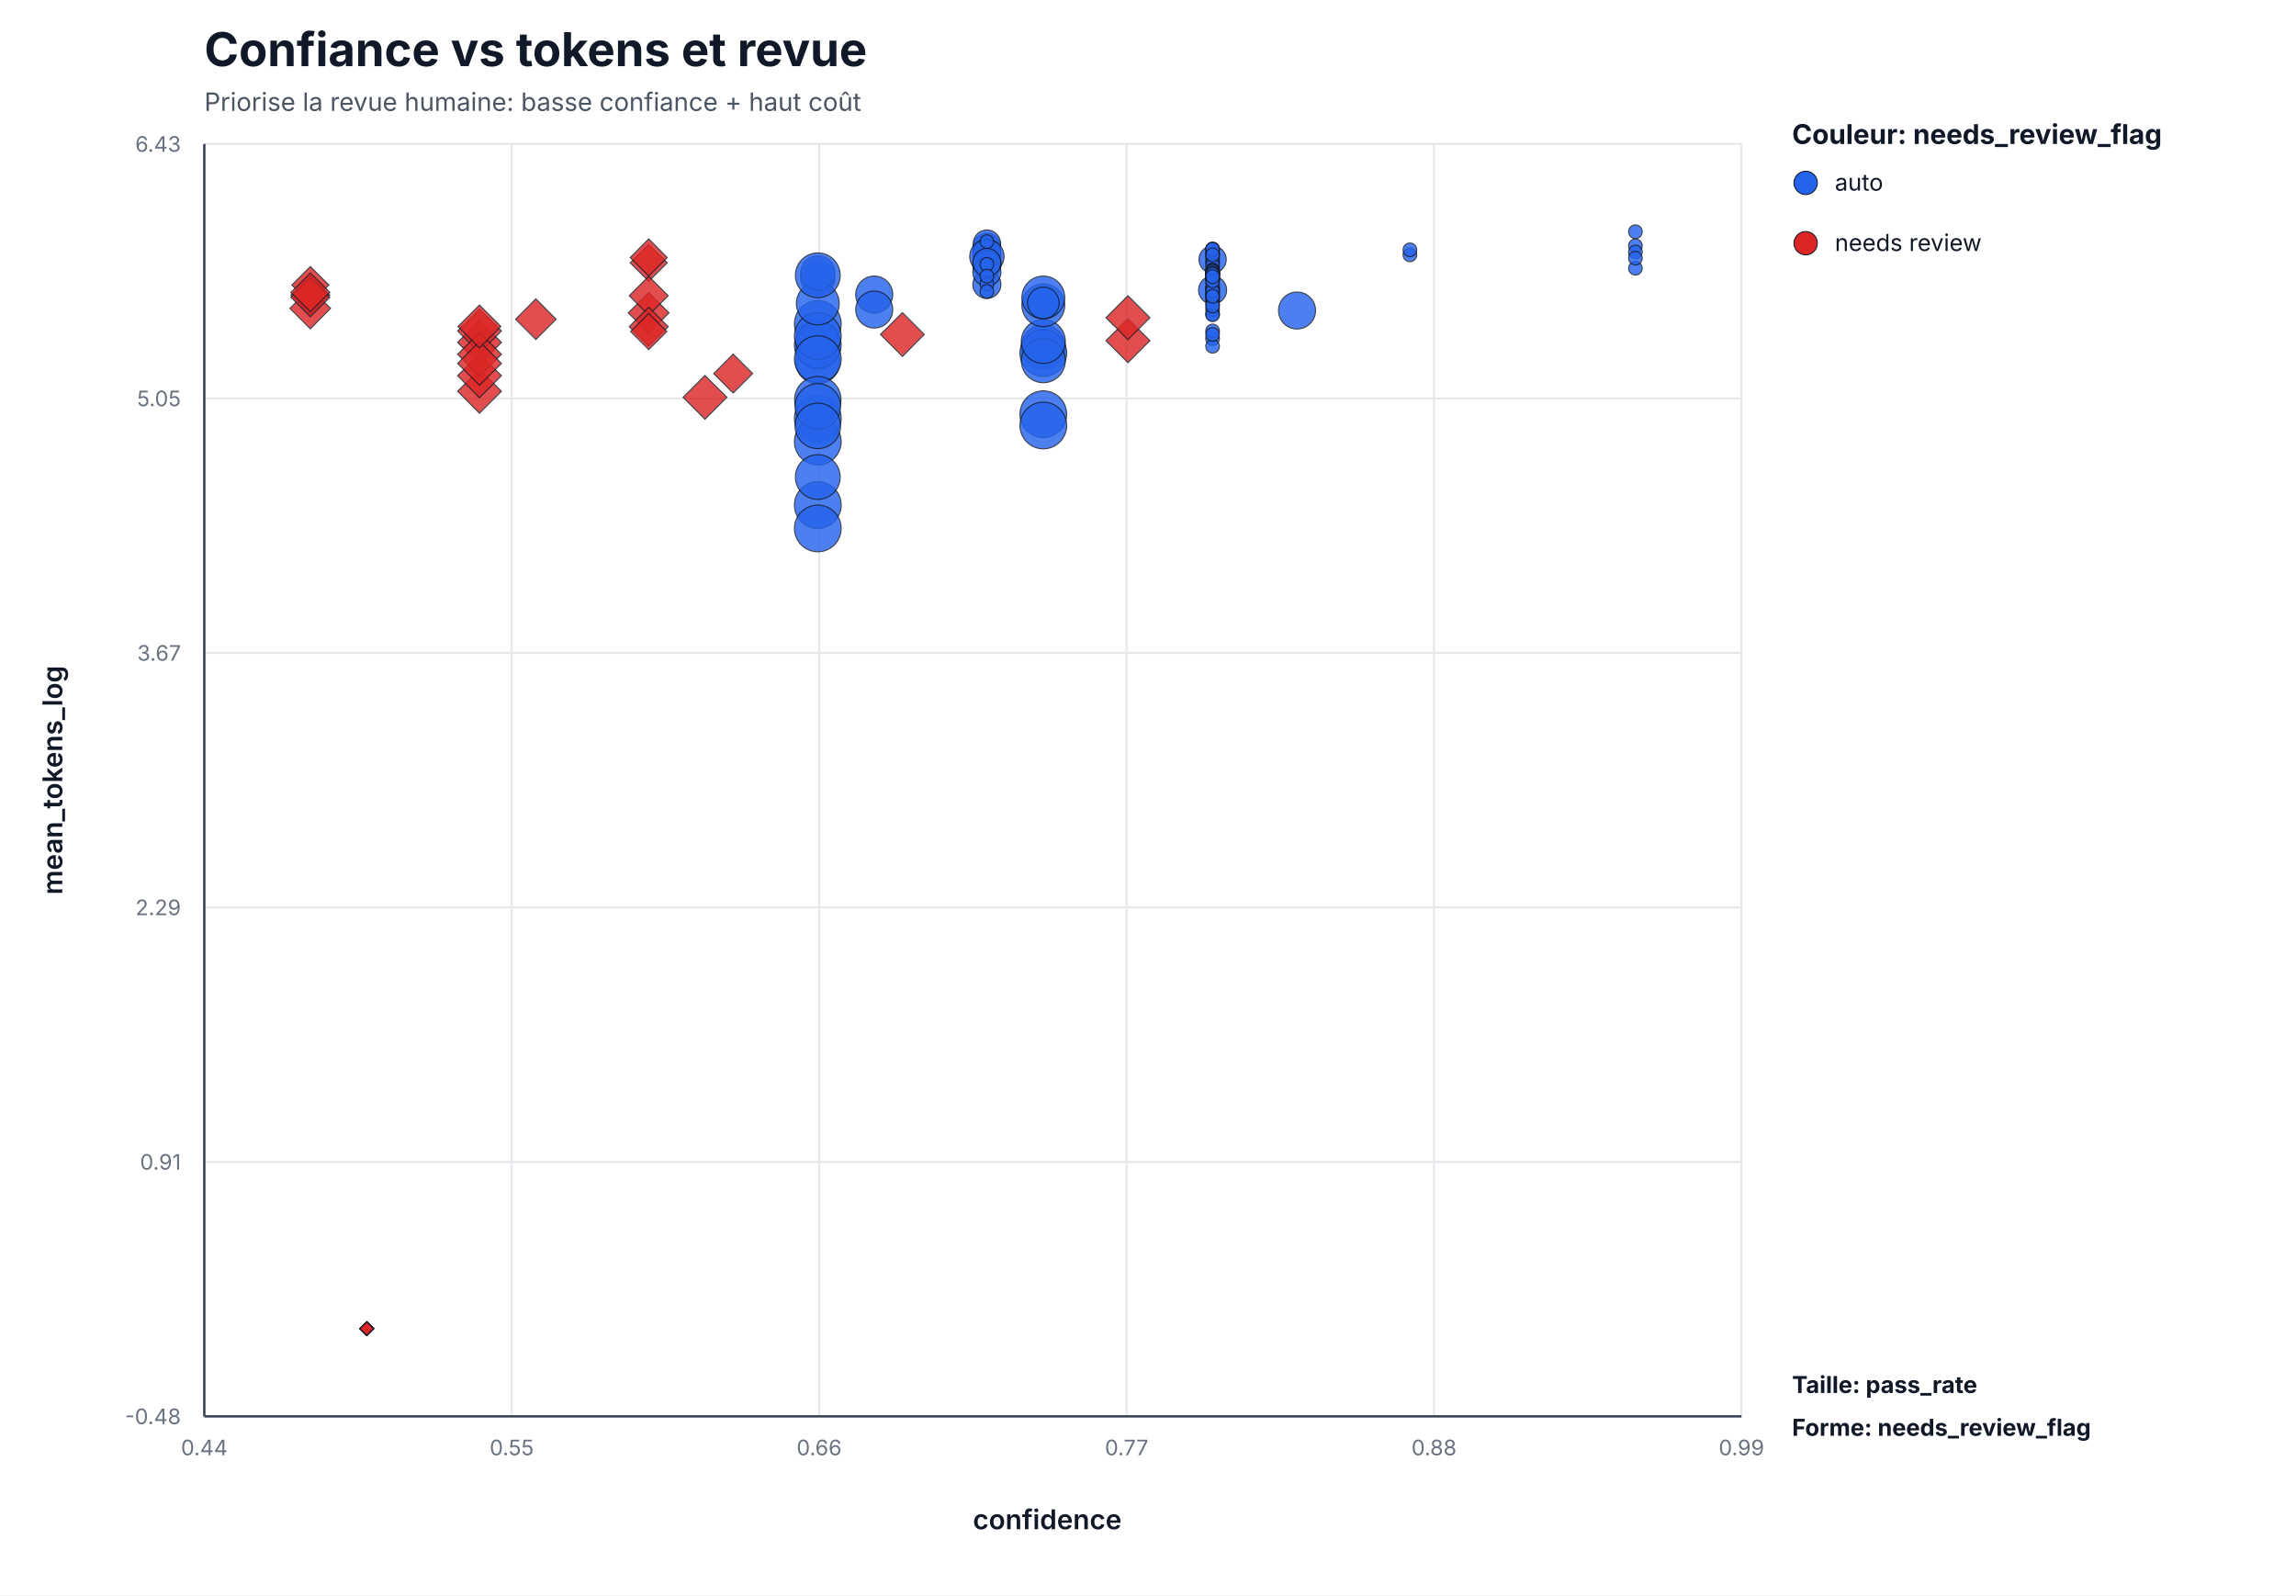
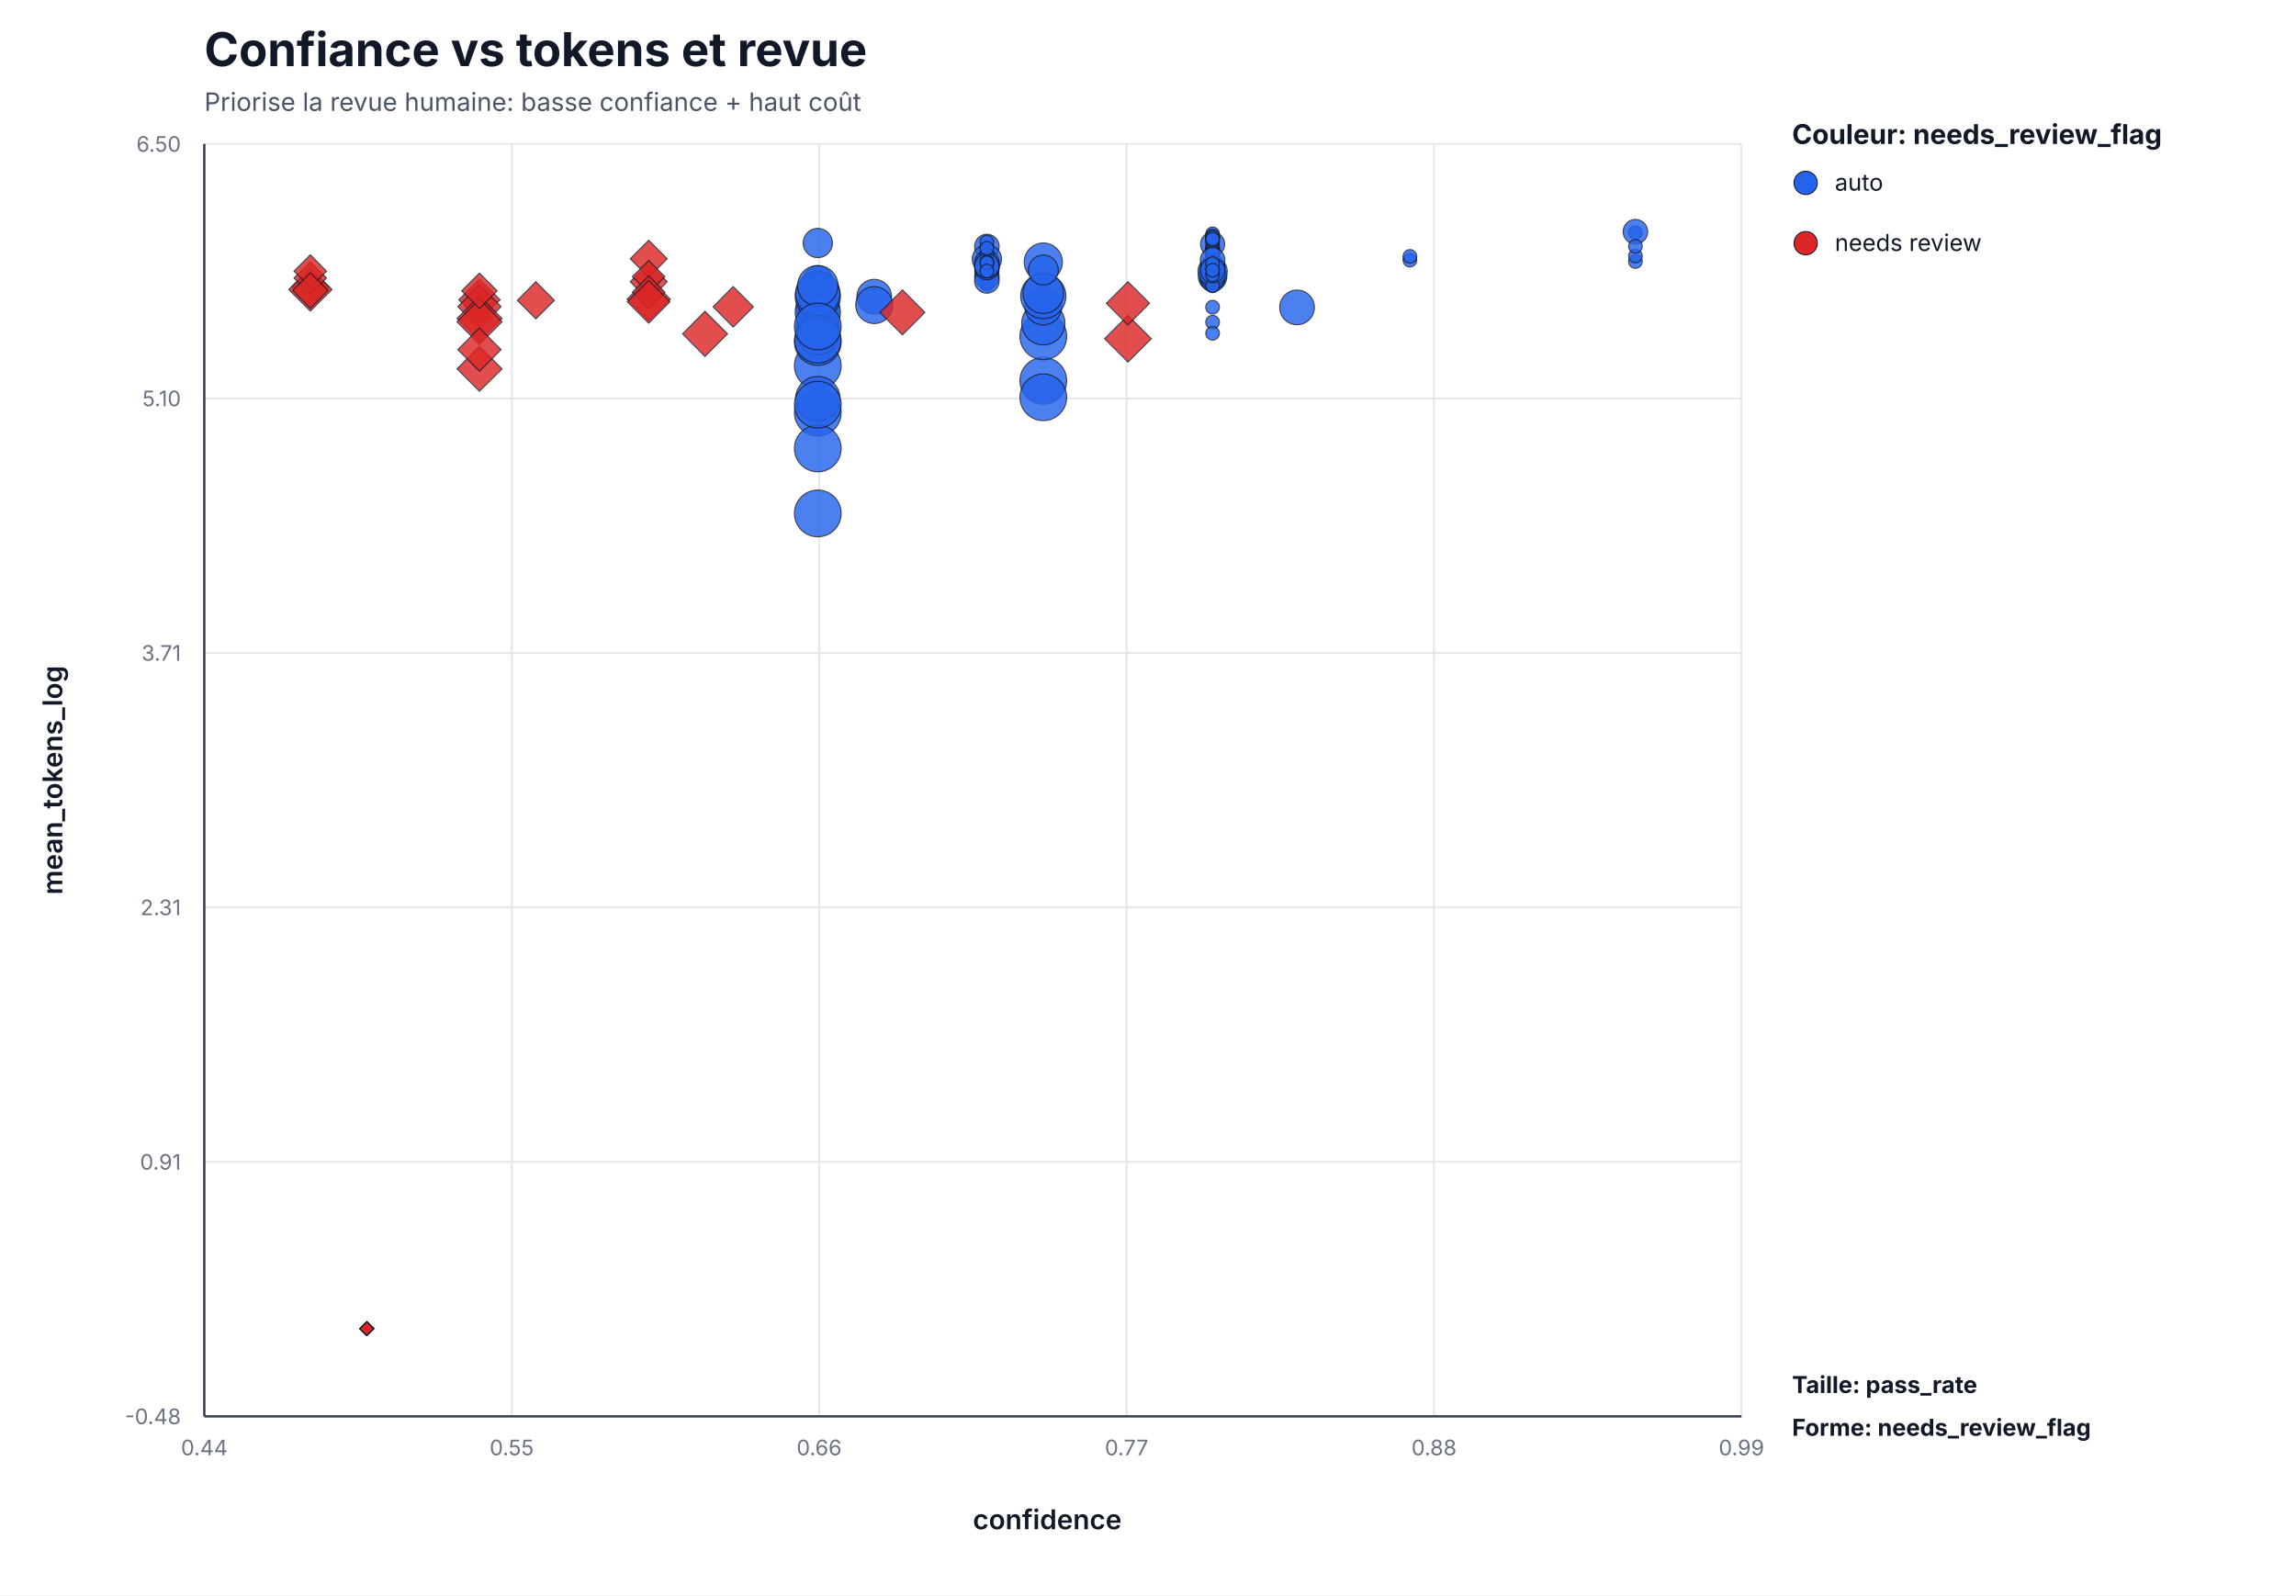
<svg xmlns="http://www.w3.org/2000/svg" width="1180" height="820" viewBox="0 0 1180 820">
  <style>
text{font-family:Inter,Arial,sans-serif;fill:#111827}.sub{fill:#4b5563}.axis{stroke:#374151;stroke-width:1.2}.grid{stroke:#e5e7eb;stroke-width:1}.pt{stroke:#111827;stroke-width:.55;opacity:.82}.legend{font-size:12px}.tick{font-size:11px;fill:#6b7280}.cent{font-size:11px;font-weight:700}
</style>
  <rect width="100%" height="100%" fill="#ffffff" />
  <text x="105" y="34" font-size="24" font-weight="700">Confiance vs tokens et revue</text>
  <text x="105" y="57" font-size="13" class="sub">Priorise la revue humaine: basse confiance + haut coût</text>
  <line x1="105.0" y1="74" x2="105.0" y2="728" class="grid" />
  <line x1="105" y1="74.0" x2="895" y2="74.0" class="grid" />
  <text x="105.0" y="748" text-anchor="middle" class="tick">0.44</text>
-   <text x="93" y="78.0" text-anchor="end" class="tick">6.43</text>
+   <text x="93" y="78.0" text-anchor="end" class="tick">6.50</text>
  <line x1="263.0" y1="74" x2="263.0" y2="728" class="grid" />
  <line x1="105" y1="204.8" x2="895" y2="204.8" class="grid" />
  <text x="263.0" y="748" text-anchor="middle" class="tick">0.55</text>
-   <text x="93" y="208.8" text-anchor="end" class="tick">5.05</text>
+   <text x="93" y="208.8" text-anchor="end" class="tick">5.10</text>
  <line x1="421.0" y1="74" x2="421.0" y2="728" class="grid" />
  <line x1="105" y1="335.6" x2="895" y2="335.6" class="grid" />
  <text x="421.0" y="748" text-anchor="middle" class="tick">0.66</text>
-   <text x="93" y="339.6" text-anchor="end" class="tick">3.67</text>
+   <text x="93" y="339.6" text-anchor="end" class="tick">3.71</text>
  <line x1="579.0" y1="74" x2="579.0" y2="728" class="grid" />
  <line x1="105" y1="466.4" x2="895" y2="466.4" class="grid" />
  <text x="579.0" y="748" text-anchor="middle" class="tick">0.77</text>
-   <text x="93" y="470.4" text-anchor="end" class="tick">2.29</text>
+   <text x="93" y="470.4" text-anchor="end" class="tick">2.31</text>
  <line x1="737.0" y1="74" x2="737.0" y2="728" class="grid" />
  <line x1="105" y1="597.2" x2="895" y2="597.2" class="grid" />
  <text x="737.0" y="748" text-anchor="middle" class="tick">0.88</text>
  <text x="93" y="601.2" text-anchor="end" class="tick">0.91</text>
  <line x1="895.0" y1="74" x2="895.0" y2="728" class="grid" />
  <line x1="105" y1="728.0" x2="895" y2="728.0" class="grid" />
  <text x="895.0" y="748" text-anchor="middle" class="tick">0.99</text>
  <text x="93" y="732.0" text-anchor="end" class="tick">-0.48</text>
  <line x1="105" y1="728" x2="895" y2="728" class="axis" />
  <line x1="105" y1="74" x2="105" y2="728" class="axis" />
  <text x="500.0" y="786" font-size="14" font-weight="600">confidence</text>
  <text transform="translate(32 401.0) rotate(-90)" text-anchor="middle" font-size="14" font-weight="600">mean_tokens_log</text>
-   <circle cx="840.5" cy="137.9" r="3.5" fill="#2563eb" class="pt" />
-   <circle cx="623.2" cy="134.6" r="3.5" fill="#2563eb" class="pt" />
-   <circle cx="623.2" cy="139.9" r="3.5" fill="#2563eb" class="pt" />
-   <circle cx="623.2" cy="141.9" r="3.5" fill="#2563eb" class="pt" />
-   <circle cx="623.2" cy="140.1" r="3.5" fill="#2563eb" class="pt" />
-   <circle cx="724.6" cy="131.0" r="3.5" fill="#2563eb" class="pt" />
-   <circle cx="507.2" cy="142.6" r="3.5" fill="#2563eb" class="pt" />
-   <circle cx="536.2" cy="212.9" r="12.0" fill="#2563eb" class="pt" />
-   <circle cx="536.2" cy="218.7" r="12.0" fill="#2563eb" class="pt" />
-   <circle cx="623.2" cy="132.0" r="3.5" fill="#2563eb" class="pt" />
-   <polygon points="579.7,163.9 568.4,175.1 579.7,186.4 591.0,175.1" fill="#dc2626" class="pt" />
-   <circle cx="536.2" cy="178.2" r="11.3" fill="#2563eb" class="pt" />
-   <polygon points="362.3,193.0 351.1,204.2 362.3,215.5 373.6,204.2" fill="#dc2626" class="pt" />
-   <circle cx="666.6" cy="159.6" r="9.5" fill="#2563eb" class="pt" />
-   <circle cx="536.2" cy="181.5" r="12.0" fill="#2563eb" class="pt" />
-   <circle cx="623.2" cy="134.6" r="3.5" fill="#2563eb" class="pt" />
-   <polygon points="275.4,153.6 265.0,164.1 275.4,174.5 285.8,164.1" fill="#dc2626" class="pt" />
-   <polygon points="333.4,125.6 323.9,135.1 333.4,144.6 342.9,135.1" fill="#dc2626" class="pt" />
-   <circle cx="420.3" cy="175.6" r="11.3" fill="#2563eb" class="pt" />
-   <polygon points="159.5,137.0 150.0,146.5 159.5,156.0 169.0,146.5" fill="#dc2626" class="pt" />
-   <polygon points="246.4,189.9 235.2,201.1 246.4,212.4 257.7,201.1" fill="#dc2626" class="pt" />
-   <circle cx="420.3" cy="215.1" r="12.0" fill="#2563eb" class="pt" />
-   <polygon points="333.4,122.8 323.9,132.4 333.4,141.9 342.9,132.4" fill="#dc2626" class="pt" />
-   <circle cx="420.3" cy="178.5" r="11.3" fill="#2563eb" class="pt" />
-   <circle cx="623.2" cy="174.1" r="3.5" fill="#2563eb" class="pt" />
-   <circle cx="623.2" cy="161.3" r="3.5" fill="#2563eb" class="pt" />
-   <circle cx="536.2" cy="185.4" r="11.3" fill="#2563eb" class="pt" />
-   <circle cx="449.3" cy="151.4" r="9.5" fill="#2563eb" class="pt" />
-   <polygon points="579.7,152.0 568.4,163.3 579.7,174.6 591.0,163.3" fill="#dc2626" class="pt" />
-   <circle cx="449.3" cy="159.1" r="9.5" fill="#2563eb" class="pt" />
-   <circle cx="536.2" cy="175.5" r="11.3" fill="#2563eb" class="pt" />
-   <circle cx="623.2" cy="133.4" r="7.0" fill="#2563eb" class="pt" />
-   <circle cx="623.2" cy="170.1" r="3.5" fill="#2563eb" class="pt" />
-   <circle cx="623.2" cy="159.1" r="3.5" fill="#2563eb" class="pt" />
-   <circle cx="623.2" cy="178.0" r="3.5" fill="#2563eb" class="pt" />
-   <circle cx="507.2" cy="126.9" r="7.0" fill="#2563eb" class="pt" />
-   <circle cx="724.6" cy="128.4" r="3.5" fill="#2563eb" class="pt" />
-   <circle cx="420.3" cy="259.6" r="12.0" fill="#2563eb" class="pt" />
-   <circle cx="420.3" cy="271.6" r="12.0" fill="#2563eb" class="pt" />
-   <circle cx="507.2" cy="129.9" r="7.0" fill="#2563eb" class="pt" />
-   <circle cx="420.3" cy="186.0" r="11.3" fill="#2563eb" class="pt" />
-   <polygon points="246.4,164.8 235.2,176.0 246.4,187.3 257.7,176.0" fill="#dc2626" class="pt" />
-   <circle cx="420.3" cy="227.0" r="12.0" fill="#2563eb" class="pt" />
-   <polygon points="246.4,181.9 235.2,193.1 246.4,204.4 257.7,193.1" fill="#dc2626" class="pt" />
-   <polygon points="246.4,158.9 235.2,170.1 246.4,181.4 257.7,170.1" fill="#dc2626" class="pt" />
-   <polygon points="159.5,148.1 149.0,158.5 159.5,169.0 169.9,158.5" fill="#dc2626" class="pt" />
-   <circle cx="420.3" cy="166.5" r="12.0" fill="#2563eb" class="pt" />
-   <polygon points="246.4,170.9 235.2,182.1 246.4,193.4 257.7,182.1" fill="#dc2626" class="pt" />
-   <circle cx="420.3" cy="177.3" r="12.0" fill="#2563eb" class="pt" />
-   <circle cx="420.3" cy="172.7" r="12.0" fill="#2563eb" class="pt" />
-   <polygon points="333.4,150.4 322.9,160.8 333.4,171.3 343.8,160.8" fill="#dc2626" class="pt" />
-   <polygon points="463.8,160.7 452.5,171.9 463.8,183.2 475.0,171.9" fill="#dc2626" class="pt" />
-   <polygon points="246.4,175.5 235.2,186.8 246.4,198.0 257.7,186.8" fill="#dc2626" class="pt" />
-   <circle cx="420.3" cy="184.6" r="12.0" fill="#2563eb" class="pt" />
+   <circle cx="840.5" cy="134.4" r="3.5" fill="#2563eb" class="pt" />
+   <circle cx="623.2" cy="121.8" r="3.5" fill="#2563eb" class="pt" />
+   <circle cx="623.2" cy="133.6" r="3.5" fill="#2563eb" class="pt" />
+   <circle cx="623.2" cy="136.8" r="3.5" fill="#2563eb" class="pt" />
+   <circle cx="623.2" cy="128.2" r="3.5" fill="#2563eb" class="pt" />
+   <circle cx="724.6" cy="133.7" r="3.5" fill="#2563eb" class="pt" />
+   <circle cx="507.2" cy="146.1" r="3.5" fill="#2563eb" class="pt" />
+   <circle cx="536.2" cy="195.7" r="12.0" fill="#2563eb" class="pt" />
+   <circle cx="536.2" cy="204.2" r="12.0" fill="#2563eb" class="pt" />
+   <circle cx="623.2" cy="125.5" r="6.2" fill="#2563eb" class="pt" />
+   <polygon points="579.7,162.1 567.7,174.1 579.7,186.1 591.7,174.1" fill="#dc2626" class="pt" />
+   <circle cx="536.2" cy="172.9" r="12.0" fill="#2563eb" class="pt" />
+   <polygon points="362.3,160.0 350.8,171.6 362.3,183.2 373.9,171.6" fill="#dc2626" class="pt" />
+   <circle cx="666.6" cy="158.0" r="8.9" fill="#2563eb" class="pt" />
+   <circle cx="536.2" cy="166.2" r="11.1" fill="#2563eb" class="pt" />
+   <circle cx="623.2" cy="133.2" r="3.5" fill="#2563eb" class="pt" />
+   <polygon points="275.4,144.8 265.9,154.4 275.4,163.9 284.9,154.4" fill="#dc2626" class="pt" />
+   <polygon points="333.4,135.3 323.9,144.8 333.4,154.3 342.9,144.8" fill="#dc2626" class="pt" />
+   <circle cx="420.3" cy="157.0" r="10.1" fill="#2563eb" class="pt" />
+   <polygon points="159.5,138.1 150.0,147.6 159.5,157.1 169.0,147.6" fill="#dc2626" class="pt" />
+   <polygon points="246.4,143.5 235.8,154.1 246.4,164.7 257.0,154.1" fill="#dc2626" class="pt" />
+   <circle cx="420.3" cy="212.1" r="12.0" fill="#2563eb" class="pt" />
+   <polygon points="333.4,123.5 323.9,133.0 333.4,142.5 342.9,133.0" fill="#dc2626" class="pt" />
+   <circle cx="420.3" cy="168.2" r="11.1" fill="#2563eb" class="pt" />
+   <circle cx="623.2" cy="157.9" r="3.5" fill="#2563eb" class="pt" />
+   <circle cx="623.2" cy="146.8" r="3.5" fill="#2563eb" class="pt" />
+   <circle cx="536.2" cy="157.5" r="9.5" fill="#2563eb" class="pt" />
+   <circle cx="449.3" cy="152.5" r="8.9" fill="#2563eb" class="pt" />
+   <polygon points="579.7,144.8 568.6,155.9 579.7,167.0 590.8,155.9" fill="#dc2626" class="pt" />
+   <circle cx="449.3" cy="156.8" r="9.5" fill="#2563eb" class="pt" />
+   <circle cx="536.2" cy="152.2" r="11.6" fill="#2563eb" class="pt" />
+   <circle cx="623.2" cy="142.2" r="7.3" fill="#2563eb" class="pt" />
+   <circle cx="623.2" cy="165.6" r="3.5" fill="#2563eb" class="pt" />
+   <circle cx="623.2" cy="171.3" r="3.5" fill="#2563eb" class="pt" />
+   <circle cx="623.2" cy="144.2" r="3.5" fill="#2563eb" class="pt" />
+   <circle cx="507.2" cy="139.5" r="6.2" fill="#2563eb" class="pt" />
+   <circle cx="724.6" cy="131.8" r="3.5" fill="#2563eb" class="pt" />
+   <circle cx="420.3" cy="230.5" r="12.0" fill="#2563eb" class="pt" />
+   <circle cx="420.3" cy="263.9" r="12.0" fill="#2563eb" class="pt" />
+   <circle cx="507.2" cy="137.5" r="6.2" fill="#2563eb" class="pt" />
+   <circle cx="420.3" cy="188.0" r="12.0" fill="#2563eb" class="pt" />
+   <polygon points="246.4,146.5 235.3,157.6 246.4,168.7 257.5,157.6" fill="#dc2626" class="pt" />
+   <circle cx="420.3" cy="175.8" r="12.0" fill="#2563eb" class="pt" />
+   <polygon points="246.4,178.0 234.9,189.6 246.4,201.1 258.0,189.6" fill="#dc2626" class="pt" />
+   <polygon points="246.4,152.1 234.9,163.7 246.4,175.2 258.0,163.7" fill="#dc2626" class="pt" />
+   <polygon points="159.5,137.7 148.4,148.8 159.5,159.9 170.6,148.8" fill="#dc2626" class="pt" />
+   <circle cx="420.3" cy="158.0" r="11.1" fill="#2563eb" class="pt" />
+   <polygon points="246.4,153.8 234.9,165.4 246.4,177.0 258.0,165.4" fill="#dc2626" class="pt" />
+   <circle cx="420.3" cy="171.3" r="11.1" fill="#2563eb" class="pt" />
+   <circle cx="420.3" cy="160.7" r="11.6" fill="#2563eb" class="pt" />
+   <polygon points="333.4,142.7 322.3,153.8 333.4,164.9 344.5,153.8" fill="#dc2626" class="pt" />
+   <polygon points="463.8,149.0 452.2,160.6 463.8,172.1 475.3,160.6" fill="#dc2626" class="pt" />
+   <polygon points="246.4,168.6 235.3,179.7 246.4,190.8 257.5,179.7" fill="#dc2626" class="pt" />
+   <circle cx="420.3" cy="152.4" r="11.6" fill="#2563eb" class="pt" />
  <polygon points="188.5,679.4 185.0,682.9 188.5,686.4 192.0,682.9" fill="#dc2626" class="pt" />
  <polygon points="188.5,679.4 185.0,682.9 188.5,686.4 192.0,682.9" fill="#dc2626" class="pt" />
  <polygon points="188.5,679.4 185.0,682.9 188.5,686.4 192.0,682.9" fill="#dc2626" class="pt" />
  <polygon points="188.5,679.4 185.0,682.9 188.5,686.4 192.0,682.9" fill="#dc2626" class="pt" />
+   <circle cx="507.2" cy="140.7" r="3.5" fill="#2563eb" class="pt" />
+   <circle cx="507.2" cy="142.1" r="6.3" fill="#2563eb" class="pt" />
+   <circle cx="507.2" cy="140.3" r="3.5" fill="#2563eb" class="pt" />
+   <circle cx="840.5" cy="131.6" r="3.5" fill="#2563eb" class="pt" />
+   <circle cx="623.2" cy="143.6" r="6.3" fill="#2563eb" class="pt" />
+   <circle cx="507.2" cy="135.4" r="3.5" fill="#2563eb" class="pt" />
+   <circle cx="507.2" cy="126.7" r="6.3" fill="#2563eb" class="pt" />
+   <circle cx="420.3" cy="144.1" r="7.5" fill="#2563eb" class="pt" />
+   <circle cx="507.2" cy="124.4" r="3.5" fill="#2563eb" class="pt" />
+   <circle cx="507.2" cy="144.4" r="6.3" fill="#2563eb" class="pt" />
+   <circle cx="507.2" cy="133.2" r="7.5" fill="#2563eb" class="pt" />
+   <polygon points="159.5,134.6 151.1,142.9 159.5,151.3 167.8,142.9" fill="#dc2626" class="pt" />
+   <circle cx="507.2" cy="135.0" r="6.3" fill="#2563eb" class="pt" />
+   <polygon points="333.4,133.9 325.0,142.2 333.4,150.6 341.7,142.2" fill="#dc2626" class="pt" />
+   <circle cx="623.2" cy="133.9" r="3.5" fill="#2563eb" class="pt" />
+   <circle cx="420.3" cy="150.9" r="11.4" fill="#2563eb" class="pt" />
+   <polygon points="246.4,140.4 237.3,149.5 246.4,158.6 255.5,149.5" fill="#dc2626" class="pt" />
+   <circle cx="536.2" cy="134.7" r="9.8" fill="#2563eb" class="pt" />
+   <circle cx="507.2" cy="130.8" r="3.5" fill="#2563eb" class="pt" />
+   <polygon points="159.5,131.0 151.1,139.4 159.5,147.7 167.8,139.4" fill="#dc2626" class="pt" />
+   <polygon points="333.4,141.8 325.0,150.2 333.4,158.5 341.7,150.2" fill="#dc2626" class="pt" />
+   <circle cx="507.2" cy="137.5" r="6.3" fill="#2563eb" class="pt" />
+   <circle cx="623.2" cy="132.4" r="3.5" fill="#2563eb" class="pt" />
+   <circle cx="420.3" cy="146.9" r="10.4" fill="#2563eb" class="pt" />
+   <circle cx="420.3" cy="124.9" r="7.5" fill="#2563eb" class="pt" />
+   <circle cx="536.2" cy="150.7" r="10.4" fill="#2563eb" class="pt" />
+   <circle cx="623.2" cy="120.2" r="3.5" fill="#2563eb" class="pt" />
+   <polygon points="159.5,140.2 150.4,149.3 159.5,158.5 168.6,149.3" fill="#dc2626" class="pt" />
+   <circle cx="623.2" cy="122.5" r="3.5" fill="#2563eb" class="pt" />
+   <circle cx="507.2" cy="136.6" r="6.3" fill="#2563eb" class="pt" />
+   <circle cx="623.2" cy="124.5" r="3.5" fill="#2563eb" class="pt" />
+   <circle cx="623.2" cy="131.8" r="3.5" fill="#2563eb" class="pt" />
+   <circle cx="840.5" cy="119.6" r="3.5" fill="#2563eb" class="pt" />
+   <circle cx="623.2" cy="126.8" r="3.5" fill="#2563eb" class="pt" />
+   <circle cx="507.2" cy="134.6" r="3.5" fill="#2563eb" class="pt" />
  <circle cx="507.2" cy="135.1" r="3.5" fill="#2563eb" class="pt" />
-   <circle cx="507.2" cy="125.2" r="7.0" fill="#2563eb" class="pt" />
-   <circle cx="507.2" cy="136.9" r="3.5" fill="#2563eb" class="pt" />
-   <circle cx="840.5" cy="126.3" r="3.5" fill="#2563eb" class="pt" />
-   <circle cx="623.2" cy="149.1" r="7.2" fill="#2563eb" class="pt" />
-   <circle cx="507.2" cy="130.3" r="3.5" fill="#2563eb" class="pt" />
-   <circle cx="507.2" cy="130.4" r="7.2" fill="#2563eb" class="pt" />
-   <circle cx="420.3" cy="143.0" r="8.8" fill="#2563eb" class="pt" />
-   <circle cx="507.2" cy="135.3" r="3.5" fill="#2563eb" class="pt" />
-   <circle cx="507.2" cy="146.2" r="7.2" fill="#2563eb" class="pt" />
-   <circle cx="507.2" cy="131.8" r="8.8" fill="#2563eb" class="pt" />
-   <polygon points="159.5,141.7 149.5,151.7 159.5,161.7 169.5,151.7" fill="#dc2626" class="pt" />
-   <circle cx="507.2" cy="136.2" r="7.2" fill="#2563eb" class="pt" />
-   <polygon points="333.4,142.0 323.4,152.0 333.4,162.0 343.4,152.0" fill="#dc2626" class="pt" />
-   <circle cx="623.2" cy="130.5" r="3.5" fill="#2563eb" class="pt" />
-   <circle cx="420.3" cy="205.4" r="11.9" fill="#2563eb" class="pt" />
-   <polygon points="246.4,156.8 235.4,167.8 246.4,178.8 257.4,167.8" fill="#dc2626" class="pt" />
-   <circle cx="536.2" cy="156.9" r="11.0" fill="#2563eb" class="pt" />
-   <circle cx="507.2" cy="124.2" r="3.5" fill="#2563eb" class="pt" />
-   <polygon points="159.5,142.8 149.5,152.8 159.5,162.8 169.5,152.8" fill="#dc2626" class="pt" />
-   <polygon points="333.4,157.9 323.4,167.9 333.4,177.9 343.4,167.9" fill="#dc2626" class="pt" />
-   <circle cx="507.2" cy="139.9" r="7.2" fill="#2563eb" class="pt" />
-   <circle cx="623.2" cy="130.8" r="3.5" fill="#2563eb" class="pt" />
-   <circle cx="420.3" cy="156.0" r="11.0" fill="#2563eb" class="pt" />
-   <circle cx="420.3" cy="140.3" r="8.8" fill="#2563eb" class="pt" />
-   <circle cx="536.2" cy="152.9" r="11.0" fill="#2563eb" class="pt" />
-   <circle cx="623.2" cy="128.5" r="3.5" fill="#2563eb" class="pt" />
-   <polygon points="159.5,140.3 149.5,150.3 159.5,160.2 169.5,150.3" fill="#dc2626" class="pt" />
-   <circle cx="623.2" cy="143.4" r="3.5" fill="#2563eb" class="pt" />
-   <circle cx="507.2" cy="134.9" r="7.2" fill="#2563eb" class="pt" />
-   <circle cx="623.2" cy="133.0" r="3.5" fill="#2563eb" class="pt" />
-   <circle cx="623.2" cy="135.1" r="3.5" fill="#2563eb" class="pt" />
-   <circle cx="840.5" cy="129.5" r="3.5" fill="#2563eb" class="pt" />
-   <circle cx="623.2" cy="136.6" r="3.5" fill="#2563eb" class="pt" />
-   <circle cx="507.2" cy="135.9" r="3.5" fill="#2563eb" class="pt" />
-   <circle cx="507.2" cy="146.0" r="3.5" fill="#2563eb" class="pt" />
-   <circle cx="420.3" cy="208.9" r="11.7" fill="#2563eb" class="pt" />
-   <circle cx="420.3" cy="218.9" r="11.7" fill="#2563eb" class="pt" />
-   <polygon points="333.4,161.1 324.1,170.4 333.4,179.7 342.7,170.4" fill="#dc2626" class="pt" />
-   <circle cx="507.2" cy="141.9" r="3.5" fill="#2563eb" class="pt" />
-   <circle cx="623.2" cy="150.1" r="3.5" fill="#2563eb" class="pt" />
-   <circle cx="623.2" cy="154.5" r="3.5" fill="#2563eb" class="pt" />
-   <circle cx="623.2" cy="138.7" r="3.5" fill="#2563eb" class="pt" />
-   <circle cx="623.2" cy="143.6" r="3.5" fill="#2563eb" class="pt" />
-   <circle cx="623.2" cy="151.9" r="3.5" fill="#2563eb" class="pt" />
-   <circle cx="623.2" cy="139.0" r="3.5" fill="#2563eb" class="pt" />
-   <circle cx="623.2" cy="141.6" r="3.5" fill="#2563eb" class="pt" />
-   <circle cx="623.2" cy="148.1" r="3.5" fill="#2563eb" class="pt" />
-   <circle cx="623.2" cy="140.6" r="3.5" fill="#2563eb" class="pt" />
-   <circle cx="623.2" cy="143.2" r="3.5" fill="#2563eb" class="pt" />
-   <circle cx="623.2" cy="139.4" r="3.5" fill="#2563eb" class="pt" />
-   <circle cx="623.2" cy="148.9" r="3.5" fill="#2563eb" class="pt" />
-   <circle cx="623.2" cy="153.1" r="3.5" fill="#2563eb" class="pt" />
-   <circle cx="623.2" cy="140.3" r="3.5" fill="#2563eb" class="pt" />
-   <circle cx="840.5" cy="119.1" r="3.5" fill="#2563eb" class="pt" />
-   <circle cx="623.2" cy="161.8" r="3.5" fill="#2563eb" class="pt" />
-   <circle cx="623.2" cy="142.6" r="3.5" fill="#2563eb" class="pt" />
-   <circle cx="623.2" cy="156.1" r="3.5" fill="#2563eb" class="pt" />
-   <circle cx="623.2" cy="171.9" r="3.5" fill="#2563eb" class="pt" />
-   <circle cx="623.2" cy="140.7" r="3.5" fill="#2563eb" class="pt" />
+   <circle cx="420.3" cy="174.7" r="11.9" fill="#2563eb" class="pt" />
+   <circle cx="420.3" cy="204.9" r="11.4" fill="#2563eb" class="pt" />
+   <polygon points="333.4,144.2 322.4,155.1 333.4,166.1 344.3,155.1" fill="#dc2626" class="pt" />
+   <circle cx="507.2" cy="139.3" r="3.5" fill="#2563eb" class="pt" />
+   <circle cx="623.2" cy="142.5" r="3.5" fill="#2563eb" class="pt" />
+   <circle cx="623.2" cy="136.1" r="3.5" fill="#2563eb" class="pt" />
+   <circle cx="623.2" cy="127.3" r="3.5" fill="#2563eb" class="pt" />
+   <circle cx="623.2" cy="142.4" r="6.3" fill="#2563eb" class="pt" />
+   <circle cx="623.2" cy="138.3" r="3.5" fill="#2563eb" class="pt" />
+   <circle cx="623.2" cy="129.6" r="3.5" fill="#2563eb" class="pt" />
+   <circle cx="623.2" cy="133.9" r="3.5" fill="#2563eb" class="pt" />
+   <circle cx="623.2" cy="139.4" r="7.5" fill="#2563eb" class="pt" />
+   <circle cx="623.2" cy="140.1" r="3.5" fill="#2563eb" class="pt" />
+   <circle cx="623.2" cy="128.2" r="3.5" fill="#2563eb" class="pt" />
+   <circle cx="623.2" cy="130.3" r="3.5" fill="#2563eb" class="pt" />
+   <circle cx="623.2" cy="121.3" r="3.5" fill="#2563eb" class="pt" />
+   <circle cx="623.2" cy="136.0" r="3.5" fill="#2563eb" class="pt" />
+   <circle cx="623.2" cy="133.5" r="3.5" fill="#2563eb" class="pt" />
+   <circle cx="840.5" cy="119.1" r="6.3" fill="#2563eb" class="pt" />
+   <circle cx="623.2" cy="142.0" r="3.5" fill="#2563eb" class="pt" />
+   <circle cx="623.2" cy="135.6" r="3.5" fill="#2563eb" class="pt" />
+   <circle cx="623.2" cy="132.4" r="3.5" fill="#2563eb" class="pt" />
+   <circle cx="623.2" cy="146.9" r="3.5" fill="#2563eb" class="pt" />
+   <circle cx="623.2" cy="134.4" r="3.5" fill="#2563eb" class="pt" />
  <polygon points="188.5,679.4 185.0,682.9 188.5,686.4 192.0,682.9" fill="#dc2626" class="pt" />
  <polygon points="188.5,679.4 185.0,682.9 188.5,686.4 192.0,682.9" fill="#dc2626" class="pt" />
  <polygon points="188.5,679.4 185.0,682.9 188.5,686.4 192.0,682.9" fill="#dc2626" class="pt" />
  <polygon points="188.5,679.4 185.0,682.9 188.5,686.4 192.0,682.9" fill="#dc2626" class="pt" />
-   <circle cx="623.2" cy="141.6" r="3.5" fill="#2563eb" class="pt" />
-   <circle cx="420.3" cy="245.2" r="11.5" fill="#2563eb" class="pt" />
-   <circle cx="507.2" cy="149.8" r="3.5" fill="#2563eb" class="pt" />
-   <circle cx="840.5" cy="132.7" r="3.5" fill="#2563eb" class="pt" />
-   <circle cx="623.2" cy="140.3" r="3.5" fill="#2563eb" class="pt" />
-   <circle cx="420.3" cy="141.5" r="11.5" fill="#2563eb" class="pt" />
-   <circle cx="623.2" cy="148.1" r="3.5" fill="#2563eb" class="pt" />
-   <circle cx="623.2" cy="127.9" r="3.5" fill="#2563eb" class="pt" />
-   <circle cx="623.2" cy="141.8" r="3.5" fill="#2563eb" class="pt" />
-   <circle cx="623.2" cy="157.3" r="3.5" fill="#2563eb" class="pt" />
-   <circle cx="623.2" cy="141.0" r="3.5" fill="#2563eb" class="pt" />
-   <polygon points="376.8,182.0 366.8,192.0 376.8,202.0 386.8,192.0" fill="#dc2626" class="pt" />
-   <circle cx="623.2" cy="151.3" r="3.5" fill="#2563eb" class="pt" />
-   <circle cx="623.2" cy="128.1" r="3.5" fill="#2563eb" class="pt" />
-   <circle cx="623.2" cy="146.2" r="3.5" fill="#2563eb" class="pt" />
-   <circle cx="536.2" cy="155.7" r="8.1" fill="#2563eb" class="pt" />
-   <circle cx="623.2" cy="149.6" r="3.5" fill="#2563eb" class="pt" />
-   <circle cx="623.2" cy="131.0" r="3.5" fill="#2563eb" class="pt" />
-   <circle cx="623.2" cy="152.3" r="3.5" fill="#2563eb" class="pt" />
-   <circle cx="623.2" cy="144.4" r="3.5" fill="#2563eb" class="pt" />
-   <circle cx="623.2" cy="142.2" r="3.5" fill="#2563eb" class="pt" />
+   <circle cx="623.2" cy="129.2" r="3.5" fill="#2563eb" class="pt" />
+   <circle cx="420.3" cy="208.0" r="12.0" fill="#2563eb" class="pt" />
+   <circle cx="507.2" cy="127.6" r="3.5" fill="#2563eb" class="pt" />
+   <circle cx="840.5" cy="126.6" r="3.5" fill="#2563eb" class="pt" />
+   <circle cx="623.2" cy="122.6" r="3.5" fill="#2563eb" class="pt" />
+   <circle cx="420.3" cy="167.8" r="12.0" fill="#2563eb" class="pt" />
+   <circle cx="623.2" cy="135.7" r="3.5" fill="#2563eb" class="pt" />
+   <circle cx="623.2" cy="130.0" r="3.5" fill="#2563eb" class="pt" />
+   <circle cx="623.2" cy="137.4" r="6.3" fill="#2563eb" class="pt" />
+   <circle cx="623.2" cy="133.6" r="6.3" fill="#2563eb" class="pt" />
+   <circle cx="623.2" cy="136.3" r="3.5" fill="#2563eb" class="pt" />
+   <polygon points="376.8,147.3 366.5,157.7 376.8,168.1 387.2,157.7" fill="#dc2626" class="pt" />
+   <circle cx="623.2" cy="140.4" r="3.5" fill="#2563eb" class="pt" />
+   <circle cx="623.2" cy="137.2" r="3.5" fill="#2563eb" class="pt" />
+   <circle cx="623.2" cy="122.0" r="3.5" fill="#2563eb" class="pt" />
+   <circle cx="536.2" cy="138.8" r="7.7" fill="#2563eb" class="pt" />
+   <circle cx="623.2" cy="139.0" r="6.4" fill="#2563eb" class="pt" />
+   <circle cx="623.2" cy="123.0" r="3.5" fill="#2563eb" class="pt" />
+   <circle cx="623.2" cy="141.2" r="3.5" fill="#2563eb" class="pt" />
+   <circle cx="623.2" cy="135.5" r="3.5" fill="#2563eb" class="pt" />
+   <circle cx="623.2" cy="138.9" r="3.5" fill="#2563eb" class="pt" />
  <text x="921" y="74" font-size="14" font-weight="700">Couleur: needs_review_flag</text>
  <circle cx="928" cy="94" r="6" fill="#2563eb" stroke="#111827" stroke-width=".5" />
  <text x="943" y="98" class="legend">auto</text>
  <circle cx="928" cy="125" r="6" fill="#dc2626" stroke="#111827" stroke-width=".5" />
  <text x="943" y="129" class="legend">needs review</text>
  <text x="921" y="716" class="legend" font-weight="700">Taille: pass_rate</text>
  <text x="921" y="738" class="legend" font-weight="700">Forme: needs_review_flag</text>
</svg>
